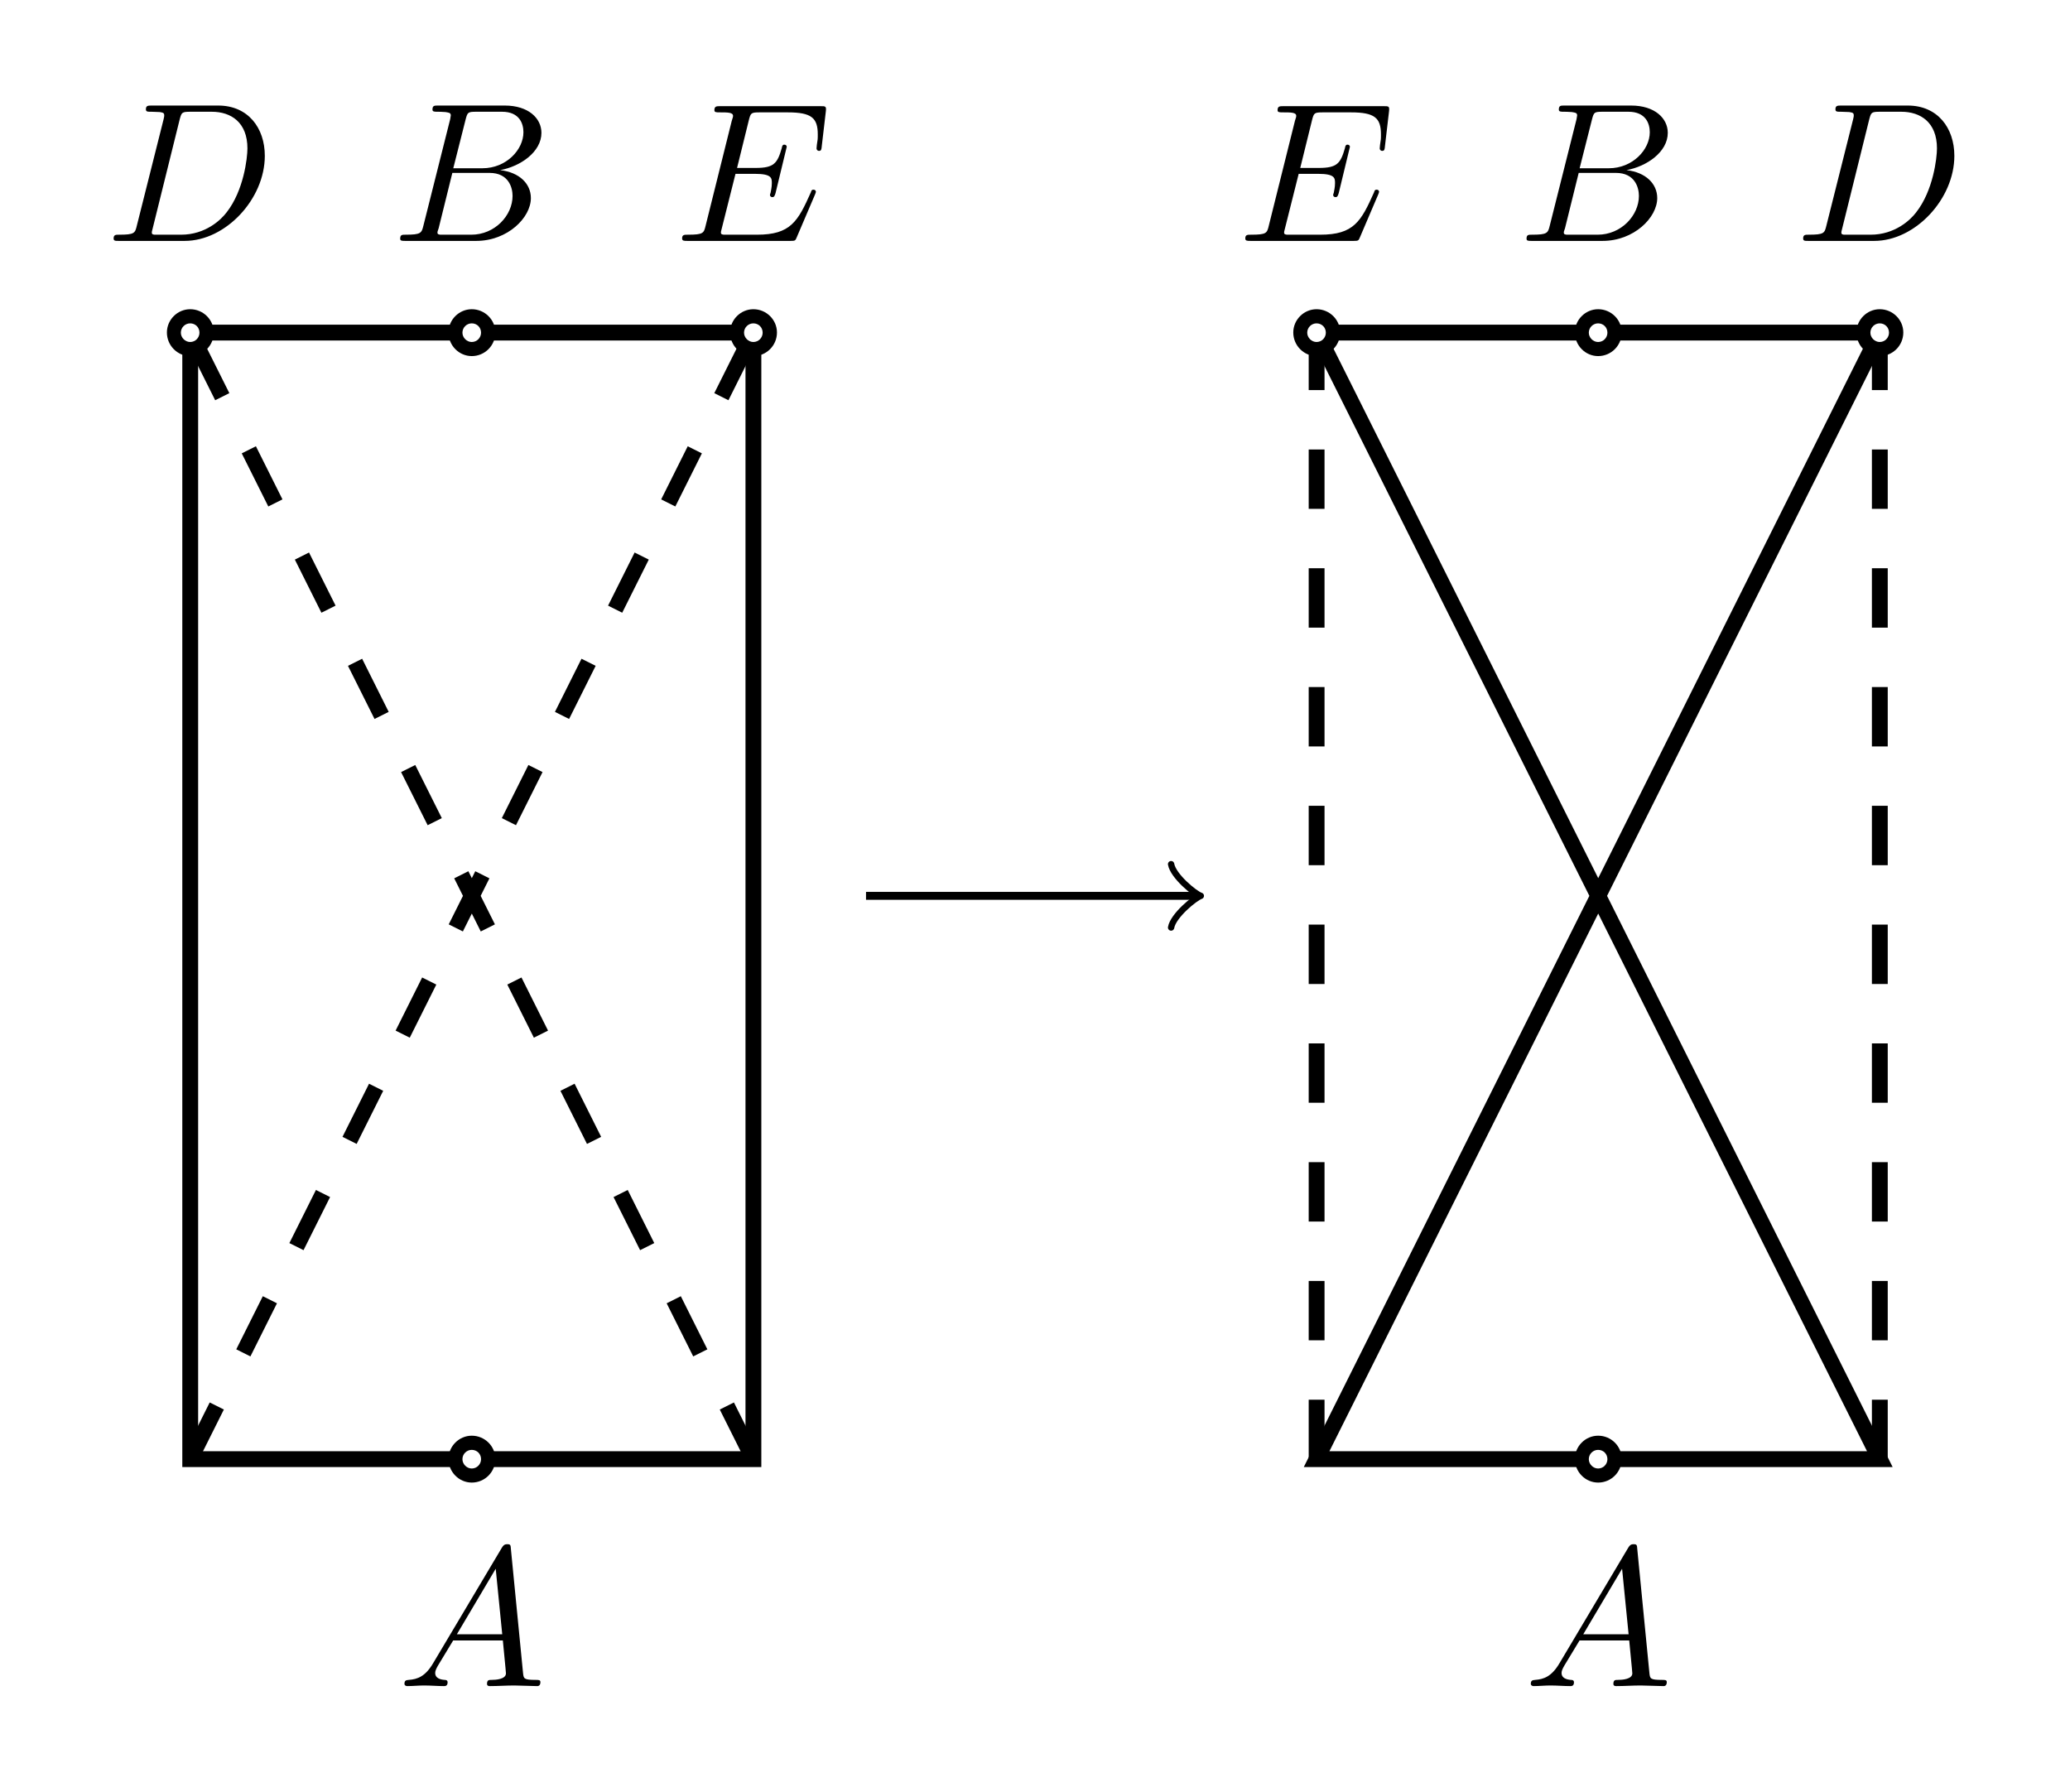
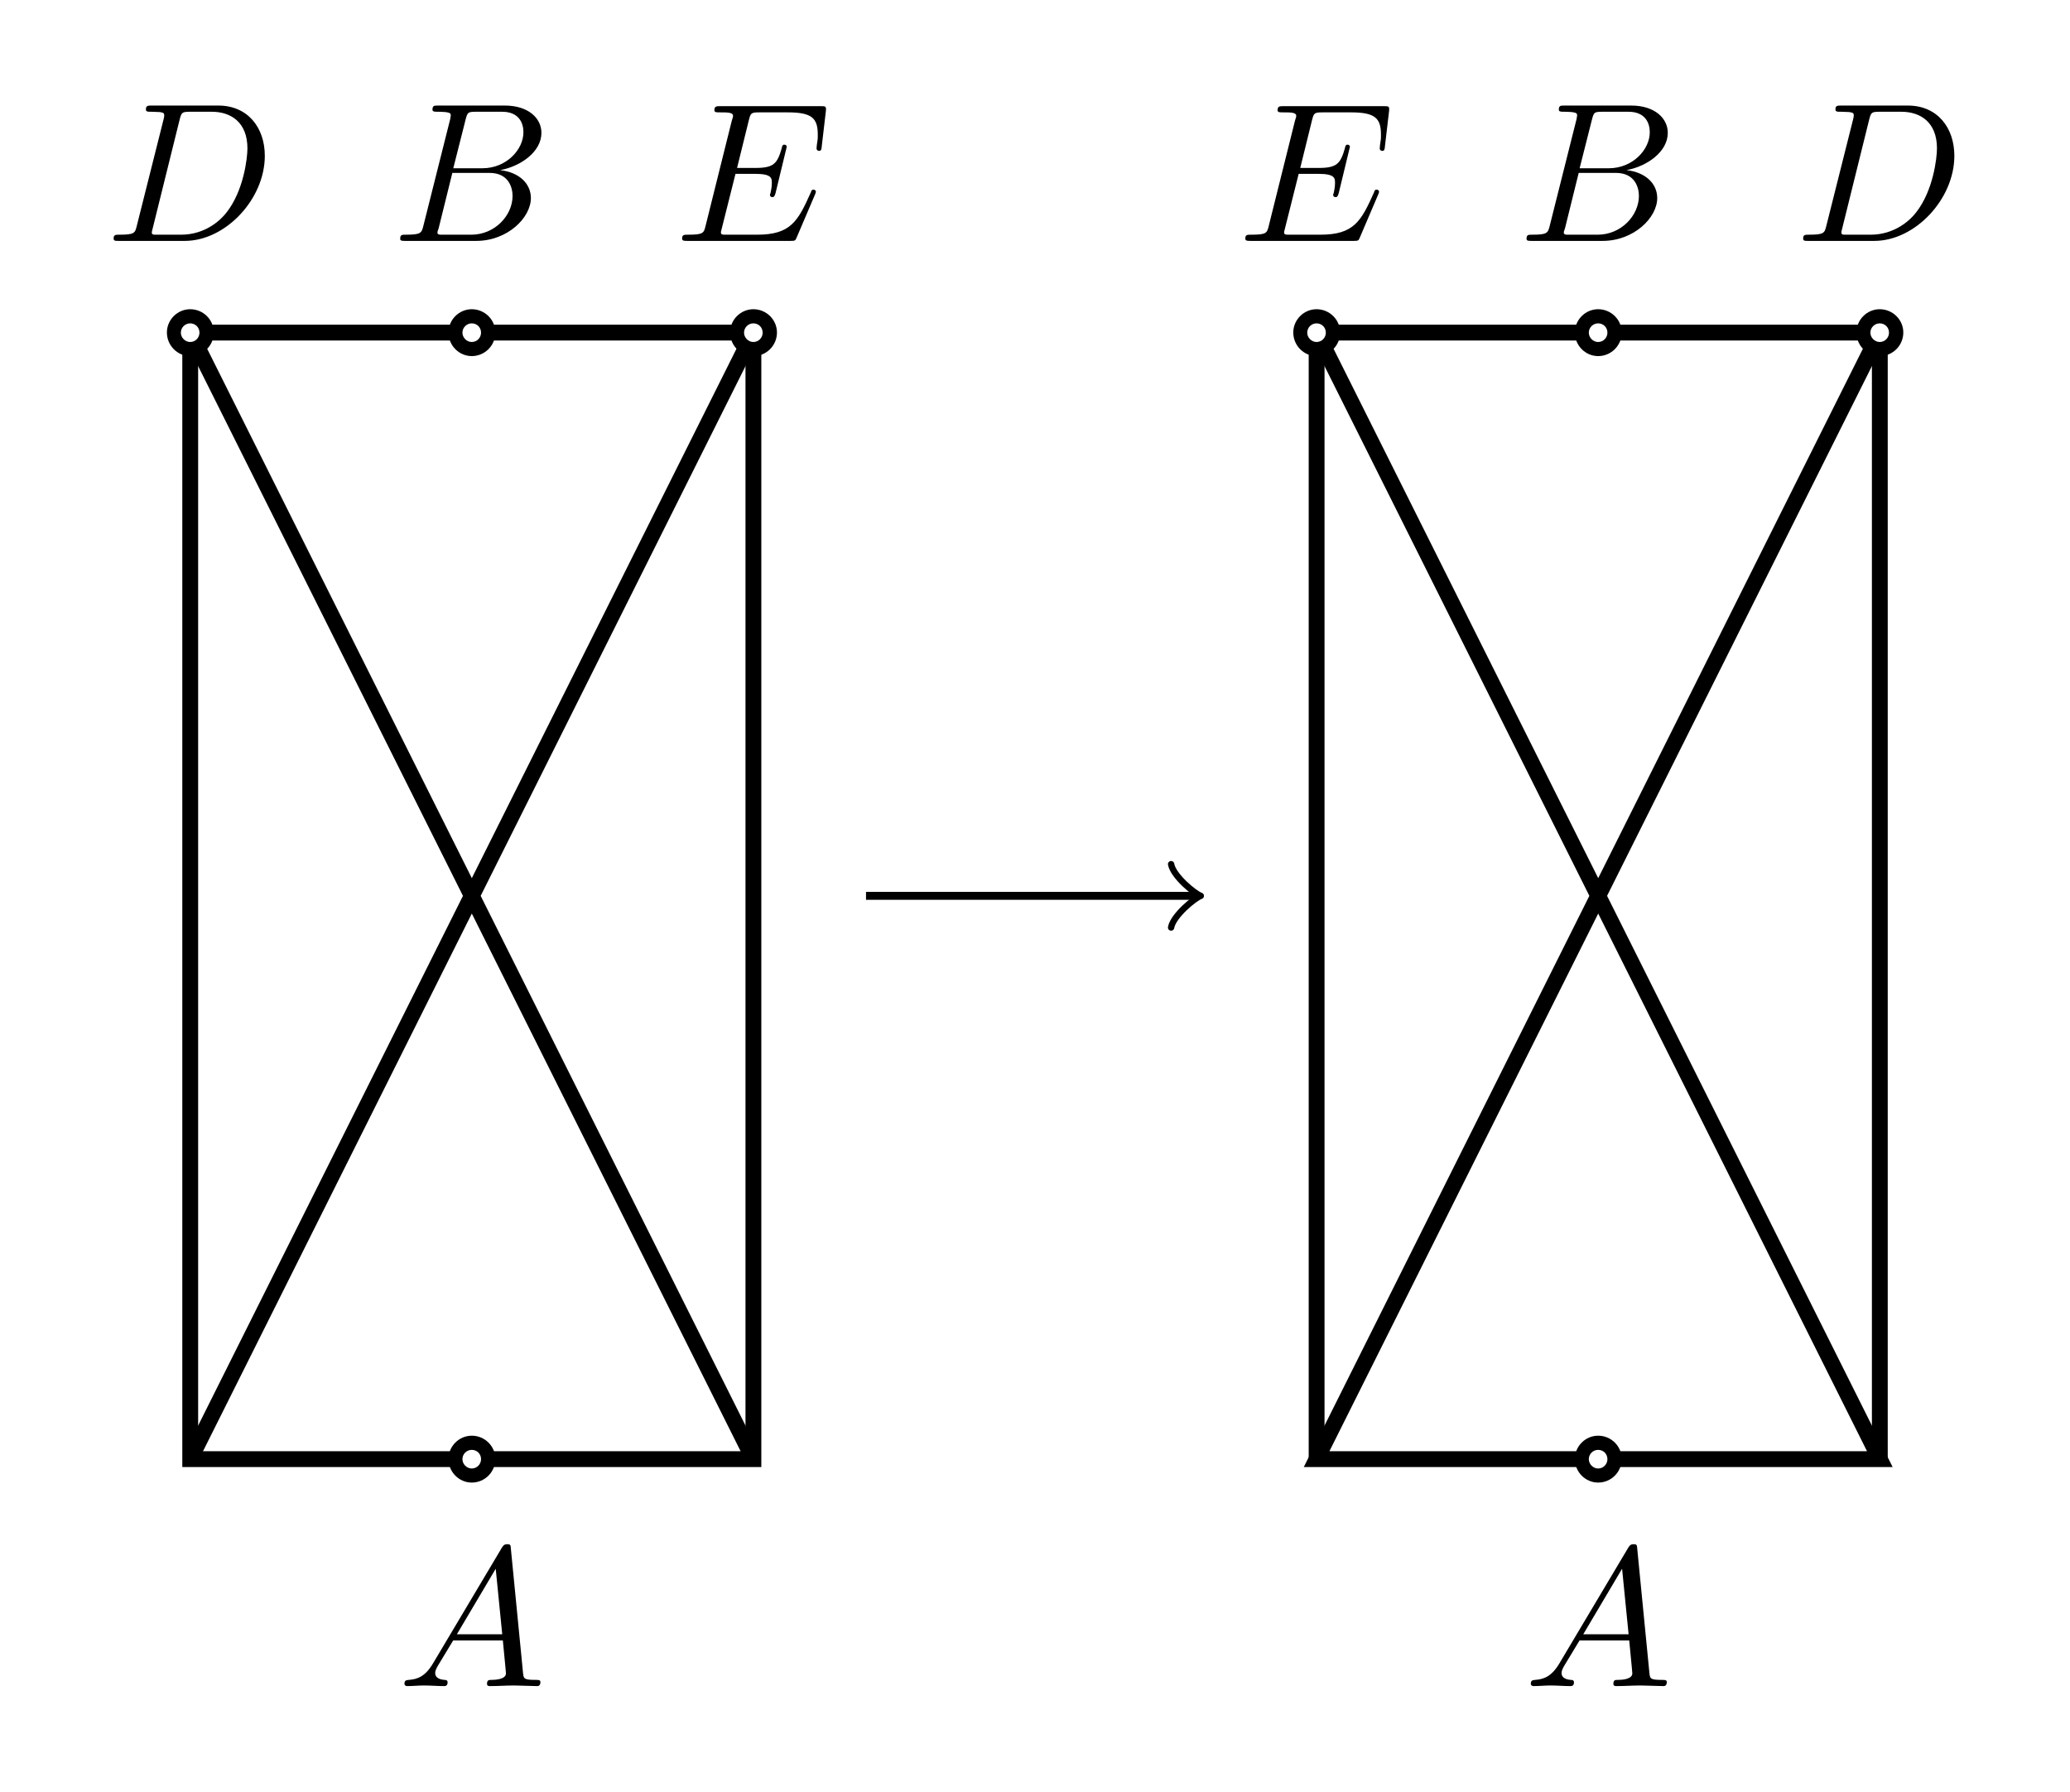
<svg xmlns="http://www.w3.org/2000/svg" xmlns:xlink="http://www.w3.org/1999/xlink" width="104.19" height="90.17" viewBox="0 0 104.19 90.17">
  <defs>
    <g>
      <g id="glyph-0-0">
</g>
      <g id="glyph-0-1">
        <path d="M 7.062 -2.328 C 7.078 -2.375 7.109 -2.438 7.109 -2.469 C 7.109 -2.469 7.109 -2.578 6.984 -2.578 C 6.891 -2.578 6.875 -2.516 6.859 -2.453 C 6.203 -0.984 5.844 -0.312 4.141 -0.312 L 2.688 -0.312 C 2.547 -0.312 2.516 -0.312 2.469 -0.312 C 2.359 -0.328 2.328 -0.344 2.328 -0.422 C 2.328 -0.453 2.328 -0.469 2.375 -0.641 L 3.062 -3.375 L 4.047 -3.375 C 4.891 -3.375 4.891 -3.156 4.891 -2.906 C 4.891 -2.844 4.891 -2.719 4.828 -2.422 C 4.812 -2.375 4.797 -2.344 4.797 -2.312 C 4.797 -2.266 4.828 -2.203 4.922 -2.203 C 5 -2.203 5.031 -2.25 5.078 -2.406 L 5.641 -4.734 C 5.641 -4.797 5.594 -4.844 5.516 -4.844 C 5.438 -4.844 5.406 -4.781 5.391 -4.672 C 5.172 -3.906 5 -3.672 4.078 -3.672 L 3.141 -3.672 L 3.734 -6.078 C 3.828 -6.438 3.844 -6.469 4.281 -6.469 L 5.688 -6.469 C 6.891 -6.469 7.203 -6.188 7.203 -5.359 C 7.203 -5.125 7.203 -5.109 7.156 -4.828 C 7.156 -4.781 7.141 -4.703 7.141 -4.656 C 7.141 -4.609 7.172 -4.531 7.266 -4.531 C 7.375 -4.531 7.391 -4.594 7.406 -4.781 L 7.609 -6.516 C 7.641 -6.781 7.594 -6.781 7.344 -6.781 L 2.297 -6.781 C 2.109 -6.781 2 -6.781 2 -6.578 C 2 -6.469 2.094 -6.469 2.281 -6.469 C 2.656 -6.469 2.938 -6.469 2.938 -6.297 C 2.938 -6.25 2.938 -6.234 2.875 -6.047 L 1.562 -0.781 C 1.469 -0.391 1.453 -0.312 0.656 -0.312 C 0.484 -0.312 0.375 -0.312 0.375 -0.125 C 0.375 0 0.469 0 0.656 0 L 5.828 0 C 6.062 0 6.078 -0.016 6.141 -0.172 Z M 7.062 -2.328 " />
      </g>
      <g id="glyph-0-2">
        <path d="M 1.578 -0.781 C 1.484 -0.391 1.469 -0.312 0.672 -0.312 C 0.516 -0.312 0.406 -0.312 0.406 -0.125 C 0.406 0 0.484 0 0.672 0 L 3.984 0 C 6.047 0 8.016 -2.109 8.016 -4.281 C 8.016 -5.688 7.172 -6.812 5.672 -6.812 L 2.328 -6.812 C 2.141 -6.812 2.031 -6.812 2.031 -6.625 C 2.031 -6.5 2.109 -6.5 2.312 -6.5 C 2.438 -6.5 2.625 -6.484 2.734 -6.484 C 2.906 -6.453 2.953 -6.438 2.953 -6.312 C 2.953 -6.281 2.953 -6.25 2.922 -6.125 Z M 3.734 -6.125 C 3.828 -6.469 3.844 -6.5 4.281 -6.5 L 5.344 -6.5 C 6.312 -6.5 7.141 -5.969 7.141 -4.656 C 7.141 -4.172 6.953 -2.531 6.094 -1.438 C 5.812 -1.062 5.031 -0.312 3.797 -0.312 L 2.672 -0.312 C 2.531 -0.312 2.516 -0.312 2.453 -0.312 C 2.359 -0.328 2.328 -0.344 2.328 -0.422 C 2.328 -0.453 2.328 -0.469 2.375 -0.641 Z M 3.734 -6.125 " />
      </g>
      <g id="glyph-0-3">
        <path d="M 1.781 -1.141 C 1.391 -0.484 1 -0.344 0.562 -0.312 C 0.438 -0.297 0.344 -0.297 0.344 -0.109 C 0.344 -0.047 0.406 0 0.484 0 C 0.75 0 1.062 -0.031 1.328 -0.031 C 1.672 -0.031 2.016 0 2.328 0 C 2.391 0 2.516 0 2.516 -0.188 C 2.516 -0.297 2.438 -0.312 2.359 -0.312 C 2.141 -0.328 1.891 -0.406 1.891 -0.656 C 1.891 -0.781 1.953 -0.891 2.031 -1.031 L 2.797 -2.297 L 5.297 -2.297 C 5.312 -2.094 5.453 -0.734 5.453 -0.641 C 5.453 -0.344 4.938 -0.312 4.734 -0.312 C 4.594 -0.312 4.5 -0.312 4.5 -0.109 C 4.5 0 4.609 0 4.641 0 C 5.047 0 5.469 -0.031 5.875 -0.031 C 6.125 -0.031 6.766 0 7.016 0 C 7.062 0 7.188 0 7.188 -0.203 C 7.188 -0.312 7.094 -0.312 6.953 -0.312 C 6.344 -0.312 6.344 -0.375 6.312 -0.672 L 5.703 -6.891 C 5.688 -7.094 5.688 -7.141 5.516 -7.141 C 5.359 -7.141 5.312 -7.062 5.25 -6.969 Z M 2.984 -2.609 L 4.938 -5.906 L 5.266 -2.609 Z M 2.984 -2.609 " />
      </g>
      <g id="glyph-0-4">
        <path d="M 1.594 -0.781 C 1.5 -0.391 1.469 -0.312 0.688 -0.312 C 0.516 -0.312 0.422 -0.312 0.422 -0.109 C 0.422 0 0.516 0 0.688 0 L 4.25 0 C 5.828 0 7 -1.172 7 -2.156 C 7 -2.875 6.422 -3.453 5.453 -3.562 C 6.484 -3.75 7.531 -4.484 7.531 -5.438 C 7.531 -6.172 6.875 -6.812 5.688 -6.812 L 2.328 -6.812 C 2.141 -6.812 2.047 -6.812 2.047 -6.609 C 2.047 -6.5 2.141 -6.5 2.328 -6.5 C 2.344 -6.5 2.531 -6.5 2.703 -6.484 C 2.875 -6.453 2.969 -6.453 2.969 -6.312 C 2.969 -6.281 2.953 -6.25 2.938 -6.125 Z M 3.094 -3.656 L 3.719 -6.125 C 3.812 -6.469 3.828 -6.5 4.25 -6.5 L 5.547 -6.5 C 6.422 -6.5 6.625 -5.906 6.625 -5.469 C 6.625 -4.594 5.766 -3.656 4.562 -3.656 Z M 2.656 -0.312 C 2.516 -0.312 2.5 -0.312 2.438 -0.312 C 2.328 -0.328 2.297 -0.344 2.297 -0.422 C 2.297 -0.453 2.297 -0.469 2.359 -0.641 L 3.047 -3.422 L 4.922 -3.422 C 5.875 -3.422 6.078 -2.688 6.078 -2.266 C 6.078 -1.281 5.188 -0.312 4 -0.312 Z M 2.656 -0.312 " />
      </g>
      <g id="glyph-1-0">
</g>
      <g id="glyph-1-1">
        <path d="M 4.281 -1.188 C 4.281 -1.828 3.75 -2.359 3.094 -2.359 C 2.453 -2.359 1.922 -1.828 1.922 -1.188 C 1.922 -0.531 2.453 0 3.094 0 C 3.75 0 4.281 -0.531 4.281 -1.188 Z M 4.281 -1.188 " />
      </g>
      <g id="glyph-2-0">
</g>
      <g id="glyph-2-1">
        <path d="M 1.703 -0.469 C 1.703 -0.734 1.5 -0.938 1.234 -0.938 C 0.984 -0.938 0.766 -0.734 0.766 -0.469 C 0.766 -0.219 0.984 0 1.234 0 C 1.5 0 1.703 -0.219 1.703 -0.469 Z M 1.703 -0.469 " />
      </g>
    </g>
    <clipPath id="clip-0">
      <path clip-rule="nonzero" d="M 0 5 L 104.191 5 L 104.191 85 L 0 85 Z M 0 5 " />
    </clipPath>
  </defs>
  <g clip-path="url(#clip-0)">
-     <path fill="none" stroke-width="0.797" stroke-linecap="butt" stroke-linejoin="miter" stroke="rgb(0%, 0%, 0%)" stroke-opacity="1" stroke-dasharray="2.989 2.989" stroke-miterlimit="10" d="M -0.001 -0 L 28.346 56.695 M 28.346 -0 L -0.001 56.695 M 56.694 -0 L 56.694 56.695 M 85.042 -0 L 85.042 56.695 " transform="matrix(1, 0, 0, -1, 9.57554, 73.4335)" />
+     <path fill="none" stroke-width="0.797" stroke-linecap="butt" stroke-linejoin="miter" stroke="rgb(0%, 0%, 0%)" stroke-opacity="1" stroke-miterlimit="10" d="M -0.001 -0 L 28.346 56.695 M 28.346 -0 L -0.001 56.695 M 56.694 -0 L 56.694 56.695 M 85.042 -0 L 85.042 56.695 " transform="matrix(1, 0, 0, -1, 9.57554, 73.4335)" />
    <path fill="none" stroke-width="0.797" stroke-linecap="butt" stroke-linejoin="miter" stroke="rgb(0%, 0%, 0%)" stroke-opacity="1" stroke-miterlimit="10" d="M -0.001 -0 L 28.346 -0 L 28.346 56.695 L -0.001 56.695 Z M 56.694 -0 L 85.042 -0 L 56.694 56.695 L 85.042 56.695 Z M 56.694 -0 " transform="matrix(1, 0, 0, -1, 9.57554, 73.4335)" />
  </g>
  <g fill="rgb(0%, 0%, 0%)" fill-opacity="1">
    <use xlink:href="#glyph-0-1" x="33.958" y="12.124" />
  </g>
  <g fill="rgb(0%, 0%, 0%)" fill-opacity="1">
    <use xlink:href="#glyph-0-2" x="5.313" y="12.124" />
  </g>
  <g fill="rgb(0%, 0%, 0%)" fill-opacity="1">
    <use xlink:href="#glyph-0-1" x="62.305" y="12.124" />
  </g>
  <g fill="rgb(0%, 0%, 0%)" fill-opacity="1">
    <use xlink:href="#glyph-0-2" x="90.353" y="12.124" />
  </g>
  <g fill="rgb(0%, 0%, 0%)" fill-opacity="1">
    <use xlink:href="#glyph-0-3" x="20.013" y="84.857" />
  </g>
  <g fill="rgb(0%, 0%, 0%)" fill-opacity="1">
    <use xlink:href="#glyph-0-4" x="19.721" y="12.124" />
  </g>
  <g fill="rgb(0%, 0%, 0%)" fill-opacity="1">
    <use xlink:href="#glyph-0-3" x="76.707" y="84.857" />
  </g>
  <g fill="rgb(0%, 0%, 0%)" fill-opacity="1">
    <use xlink:href="#glyph-0-4" x="76.414" y="12.124" />
  </g>
  <path fill="none" stroke-width="0.399" stroke-linecap="butt" stroke-linejoin="miter" stroke="rgb(0%, 0%, 0%)" stroke-opacity="1" stroke-miterlimit="10" d="M 34.014 28.348 L 50.565 28.348 " transform="matrix(1, 0, 0, -1, 9.57554, 73.4335)" />
  <path fill="none" stroke-width="0.319" stroke-linecap="round" stroke-linejoin="round" stroke="rgb(0%, 0%, 0%)" stroke-opacity="1" stroke-miterlimit="10" d="M -1.196 1.595 C -1.095 0.997 -0.001 0.098 0.3 0.001 C -0.001 -0.101 -1.095 -0.995 -1.196 -1.593 " transform="matrix(1, 0, 0, -1, 60.14158, 45.0867)" />
  <g fill="rgb(0%, 0%, 0%)" fill-opacity="1">
    <use xlink:href="#glyph-1-1" x="34.826" y="17.921" />
  </g>
  <g fill="rgb(100%, 100%, 100%)" fill-opacity="1">
    <use xlink:href="#glyph-2-1" x="36.684" y="17.212" />
  </g>
  <g fill="rgb(0%, 0%, 0%)" fill-opacity="1">
    <use xlink:href="#glyph-1-1" x="6.479" y="17.921" />
  </g>
  <g fill="rgb(100%, 100%, 100%)" fill-opacity="1">
    <use xlink:href="#glyph-2-1" x="8.337" y="17.212" />
  </g>
  <g fill="rgb(0%, 0%, 0%)" fill-opacity="1">
    <use xlink:href="#glyph-1-1" x="63.173" y="17.921" />
  </g>
  <g fill="rgb(100%, 100%, 100%)" fill-opacity="1">
    <use xlink:href="#glyph-2-1" x="65.031" y="17.212" />
  </g>
  <g fill="rgb(0%, 0%, 0%)" fill-opacity="1">
    <use xlink:href="#glyph-1-1" x="91.519" y="17.921" />
  </g>
  <g fill="rgb(100%, 100%, 100%)" fill-opacity="1">
    <use xlink:href="#glyph-2-1" x="93.377" y="17.212" />
  </g>
  <g fill="rgb(0%, 0%, 0%)" fill-opacity="1">
    <use xlink:href="#glyph-1-1" x="20.652" y="74.614" />
  </g>
  <g fill="rgb(100%, 100%, 100%)" fill-opacity="1">
    <use xlink:href="#glyph-2-1" x="22.51" y="73.906" />
  </g>
  <g fill="rgb(0%, 0%, 0%)" fill-opacity="1">
    <use xlink:href="#glyph-1-1" x="20.652" y="17.921" />
  </g>
  <g fill="rgb(100%, 100%, 100%)" fill-opacity="1">
    <use xlink:href="#glyph-2-1" x="22.51" y="17.212" />
  </g>
  <g fill="rgb(0%, 0%, 0%)" fill-opacity="1">
    <use xlink:href="#glyph-1-1" x="77.346" y="74.614" />
  </g>
  <g fill="rgb(100%, 100%, 100%)" fill-opacity="1">
    <use xlink:href="#glyph-2-1" x="79.204" y="73.906" />
  </g>
  <g fill="rgb(0%, 0%, 0%)" fill-opacity="1">
    <use xlink:href="#glyph-1-1" x="77.346" y="17.921" />
  </g>
  <g fill="rgb(100%, 100%, 100%)" fill-opacity="1">
    <use xlink:href="#glyph-2-1" x="79.204" y="17.212" />
  </g>
</svg>
